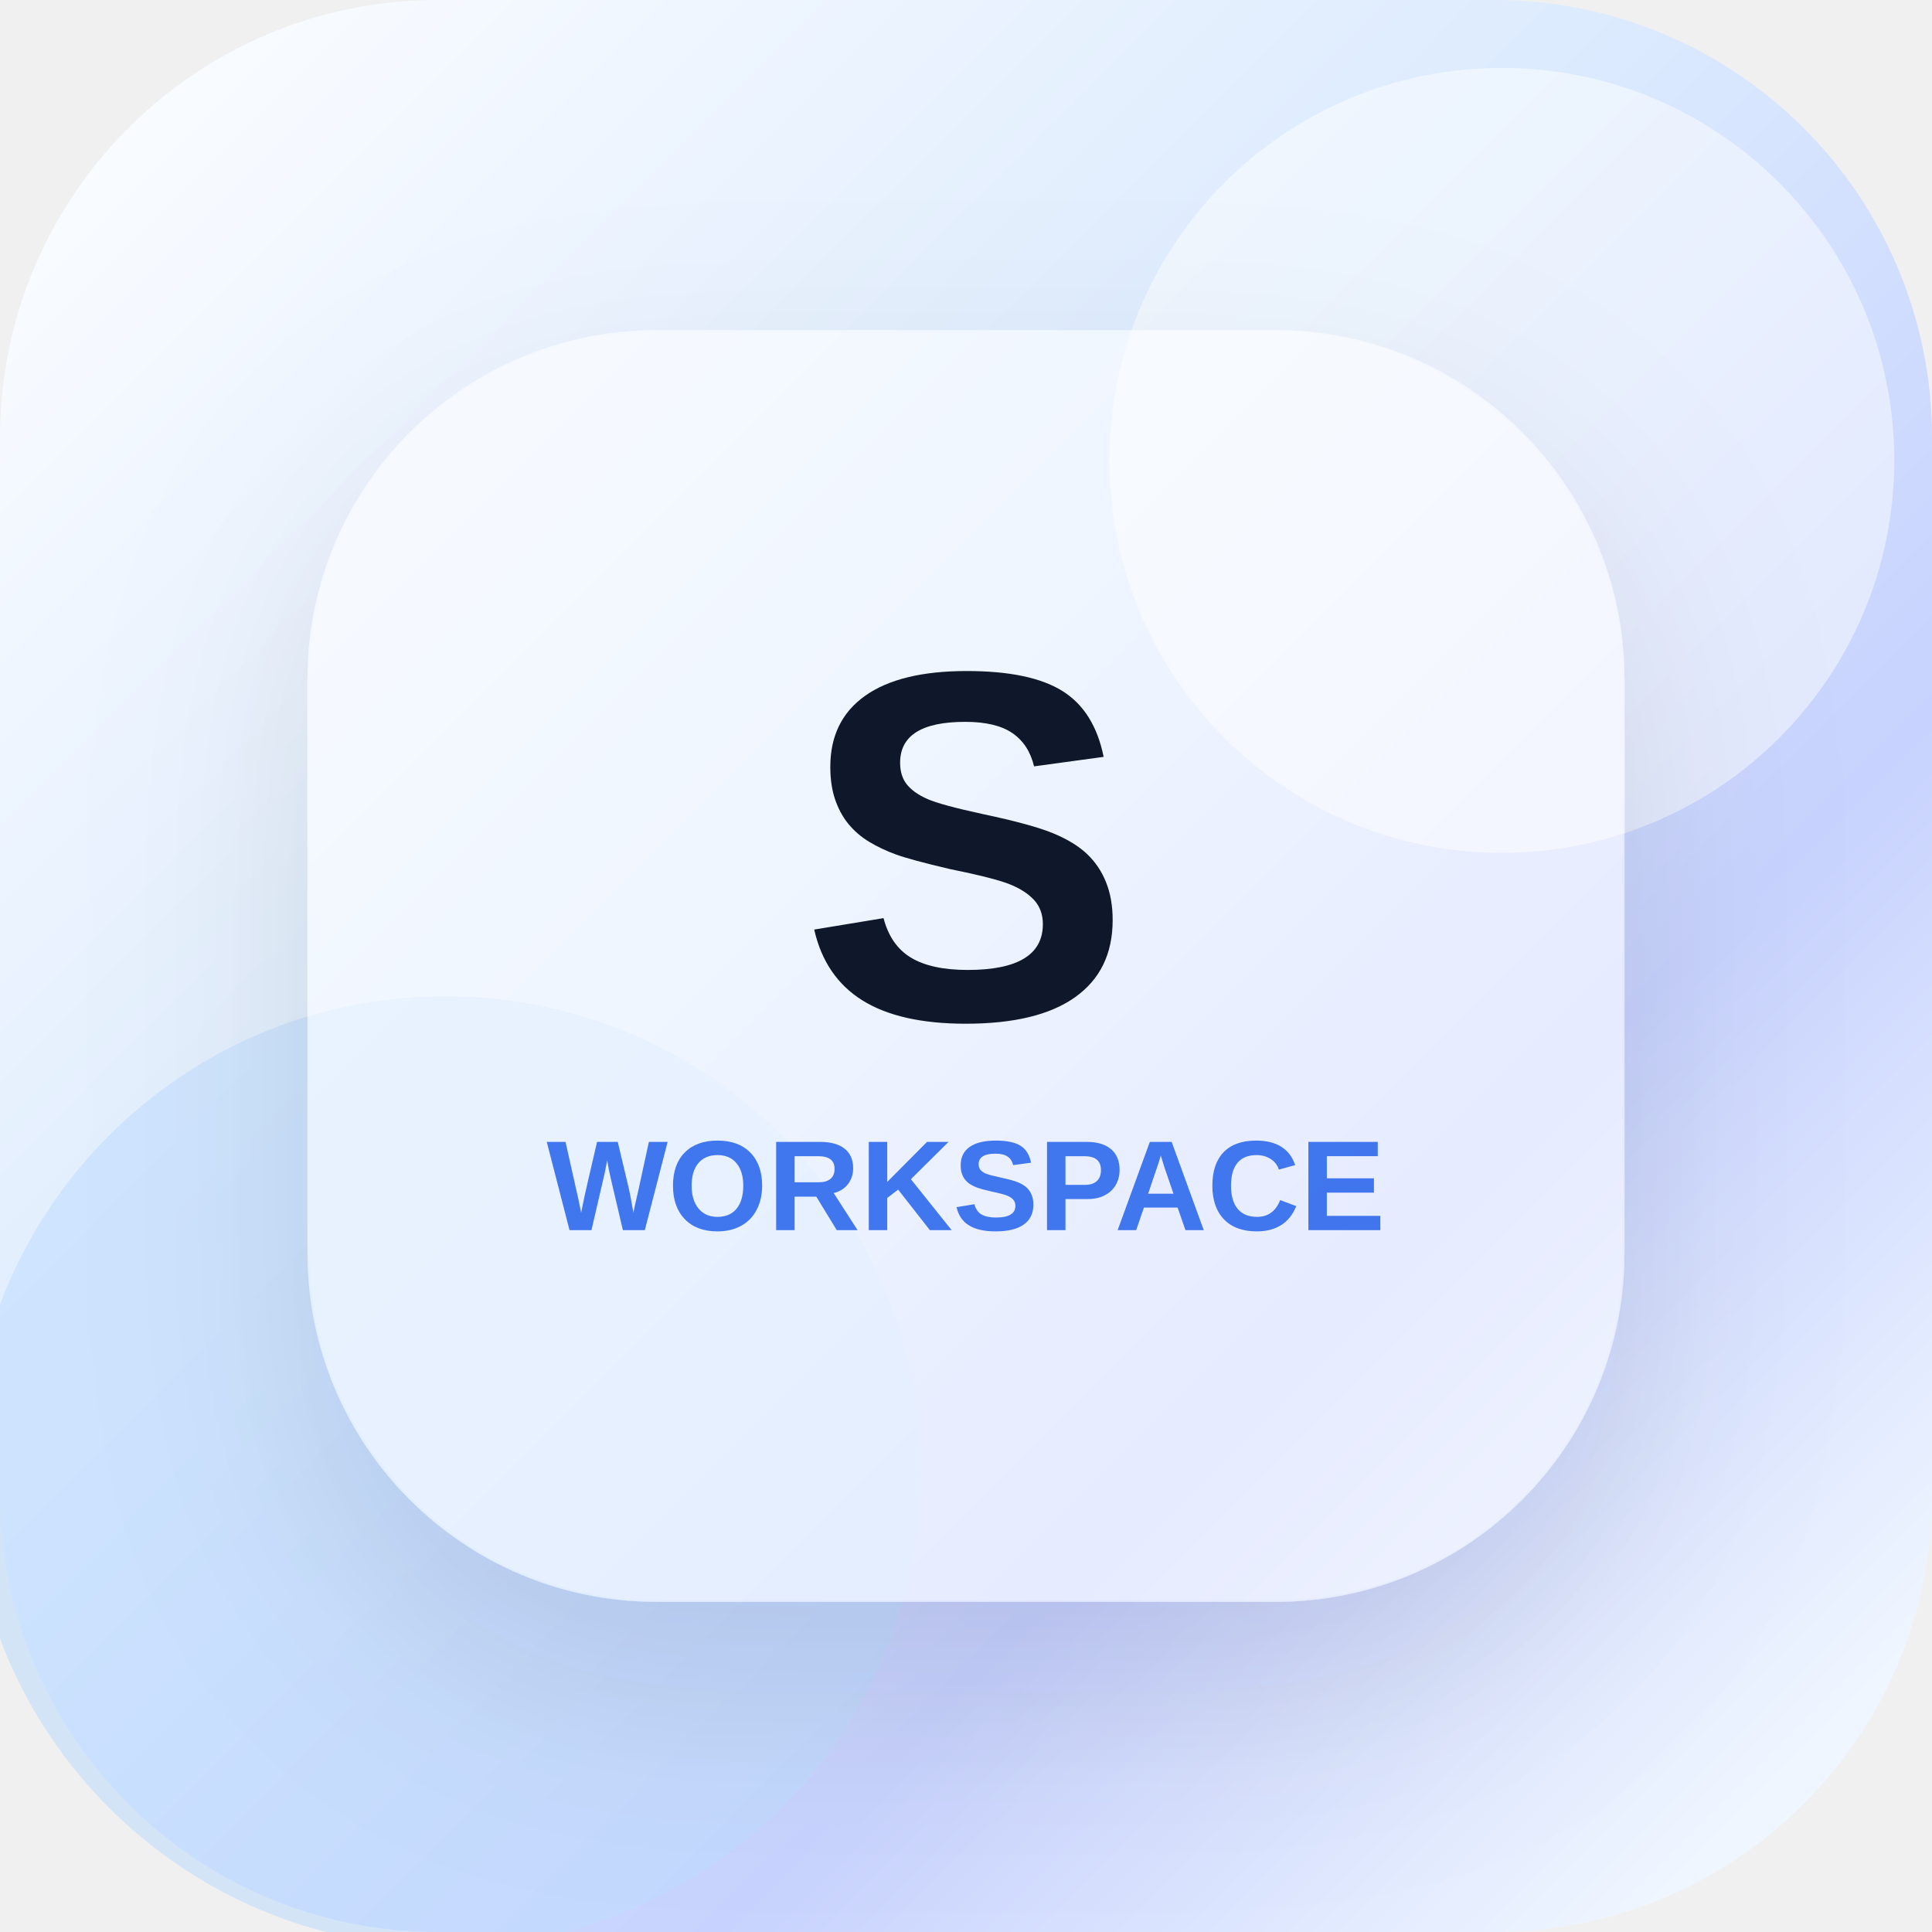
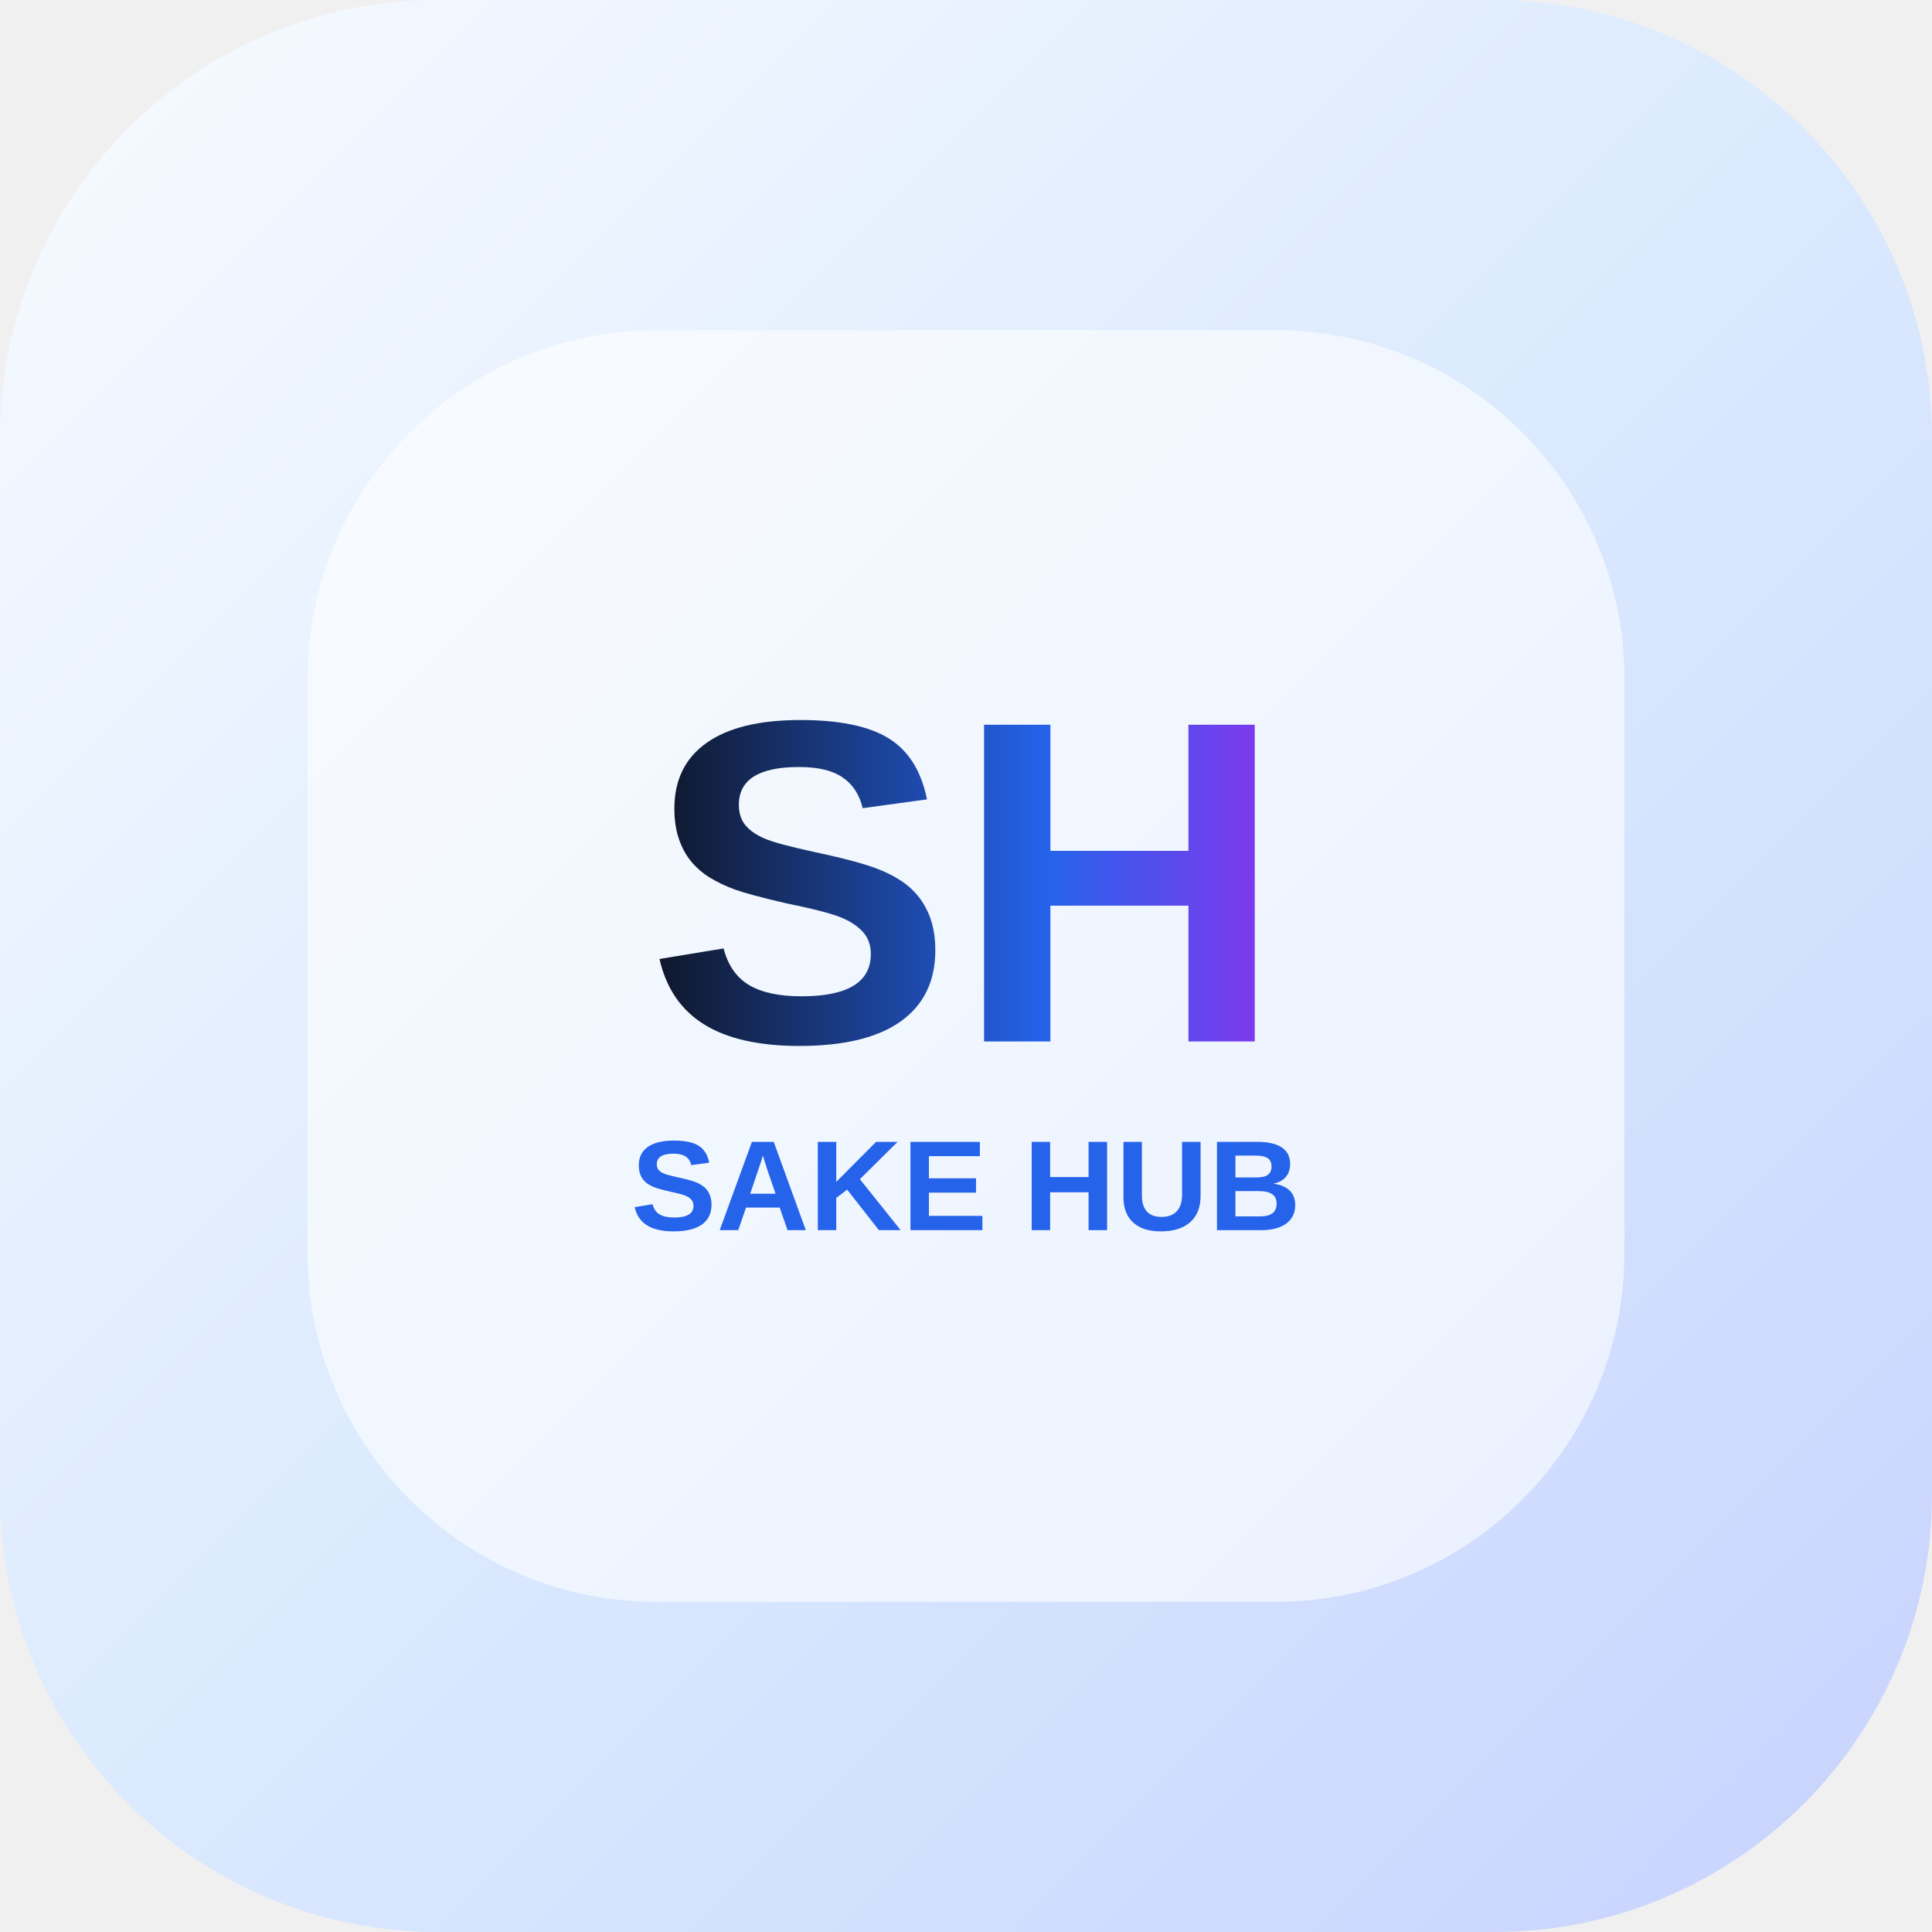
<svg xmlns="http://www.w3.org/2000/svg" viewBox="0 0 512 512">
  <defs>
-     <linearGradient id="bg" x1="40" y1="40" x2="472" y2="472" gradientUnits="userSpaceOnUse">
-       <stop offset="0" stop-color="#F8FBFF" />
-       <stop offset="0.42" stop-color="#DBEAFE" />
-       <stop offset="0.72" stop-color="#C7D2FE" />
-       <stop offset="1" stop-color="#EFF6FF" />
+     <linearGradient id="g" x1="0" x2="1" y1="0" y2="1">
+       <stop stop-color="#f8fbff" />
+       <stop offset=".5" stop-color="#dbeafe" />
+       <stop offset="1" stop-color="#c7d2fe" />
    </linearGradient>
-     <linearGradient id="dark" x1="118" y1="112" x2="394" y2="400">
-       <stop offset="0" stop-color="#0F172A" />
-       <stop offset="0.62" stop-color="#2563EB" />
-       <stop offset="1" stop-color="#7C3AED" />
+     <linearGradient id="t" x1="0" x2="1">
+       <stop stop-color="#0f172a" />
+       <stop offset=".65" stop-color="#2563eb" />
+       <stop offset="1" stop-color="#7c3aed" />
    </linearGradient>
-     <filter id="shadow" x="-30%" y="-30%" width="160%" height="160%">
-       <feDropShadow dx="0" dy="24" stdDeviation="28" flood-color="#0F172A" flood-opacity="0.18" />
-     </filter>
  </defs>
-   <rect width="512" height="512" rx="116" fill="url(#bg)" />
-   <circle cx="398" cy="122" r="104" fill="#FFFFFF" opacity=".48" />
-   <circle cx="118" cy="390" r="126" fill="#BFDBFE" opacity=".56" />
-   <rect x="82" y="88" width="348" height="336" rx="92" fill="#FFFFFF" opacity=".55" stroke="#FFFFFF" stroke-opacity=".9" filter="url(#shadow)" />
-   <text x="256" y="270" text-anchor="middle" font-family="Arial, Helvetica, sans-serif" font-size="132" font-weight="900" fill="url(#dark)">S</text>
-   <text x="256" y="326" text-anchor="middle" font-family="Arial, Helvetica, sans-serif" font-size="34" font-weight="800" fill="#2563EB" opacity=".86">WORKSPACE</text>
+   <rect width="512" height="512" rx="116" fill="url(#g)" />
+   <rect x="82" y="88" width="348" height="336" rx="92" fill="#fff" opacity=".6" stroke="#fff" />
+   <text x="256" y="276" text-anchor="middle" font-family="Arial" font-size="122" font-weight="900" fill="url(#t)">SH</text>
+   <text x="256" y="326" text-anchor="middle" font-family="Arial" font-size="34" font-weight="800" fill="#2563eb">SAKE HUB</text>
</svg>
